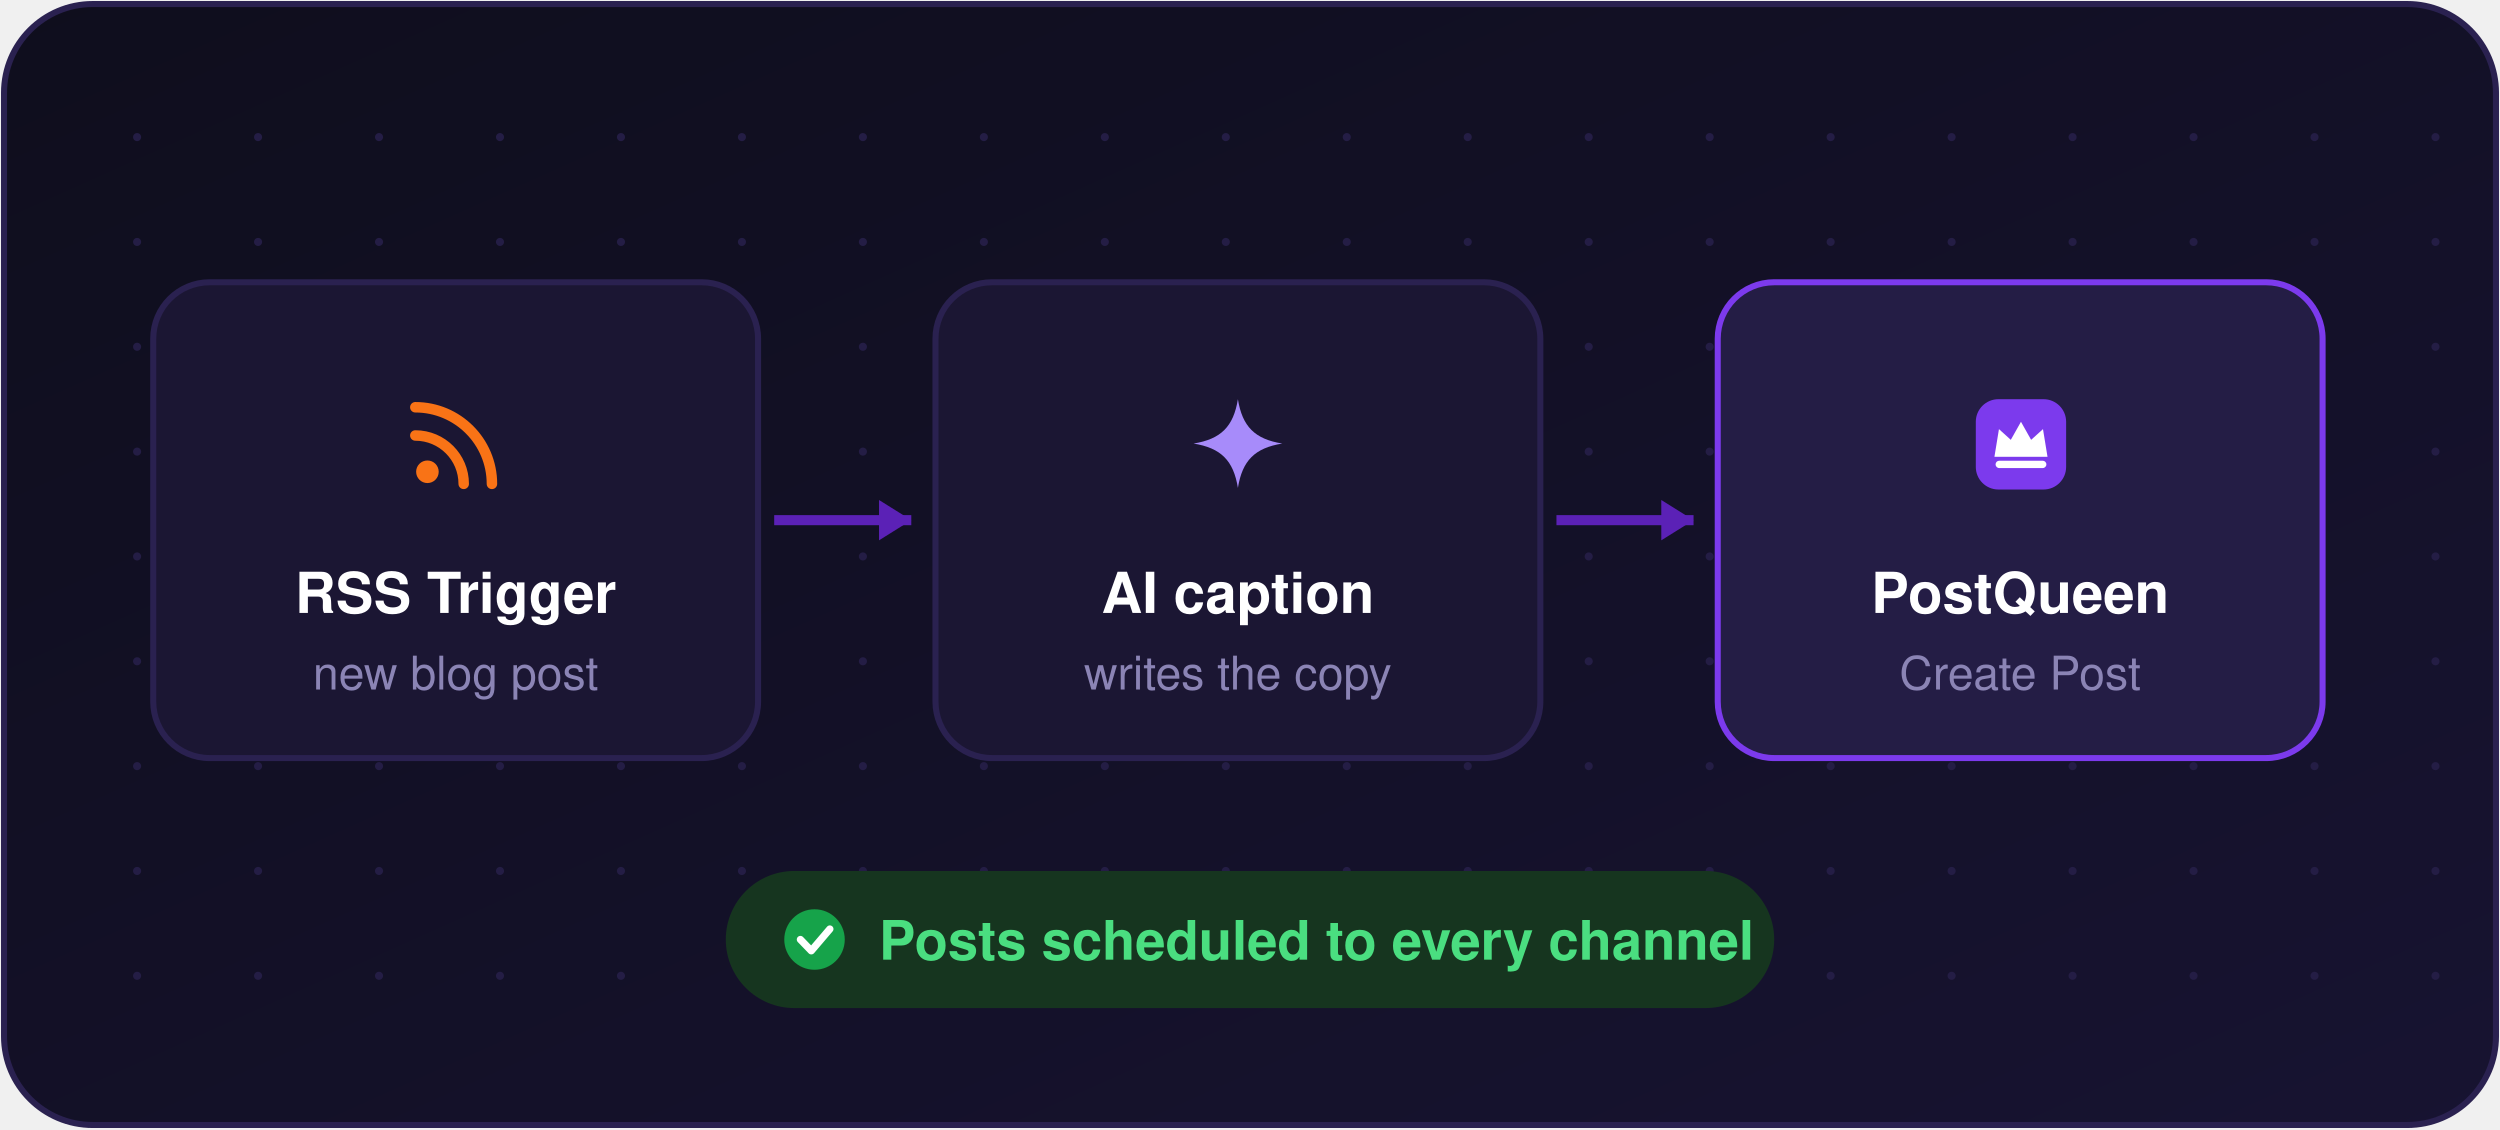
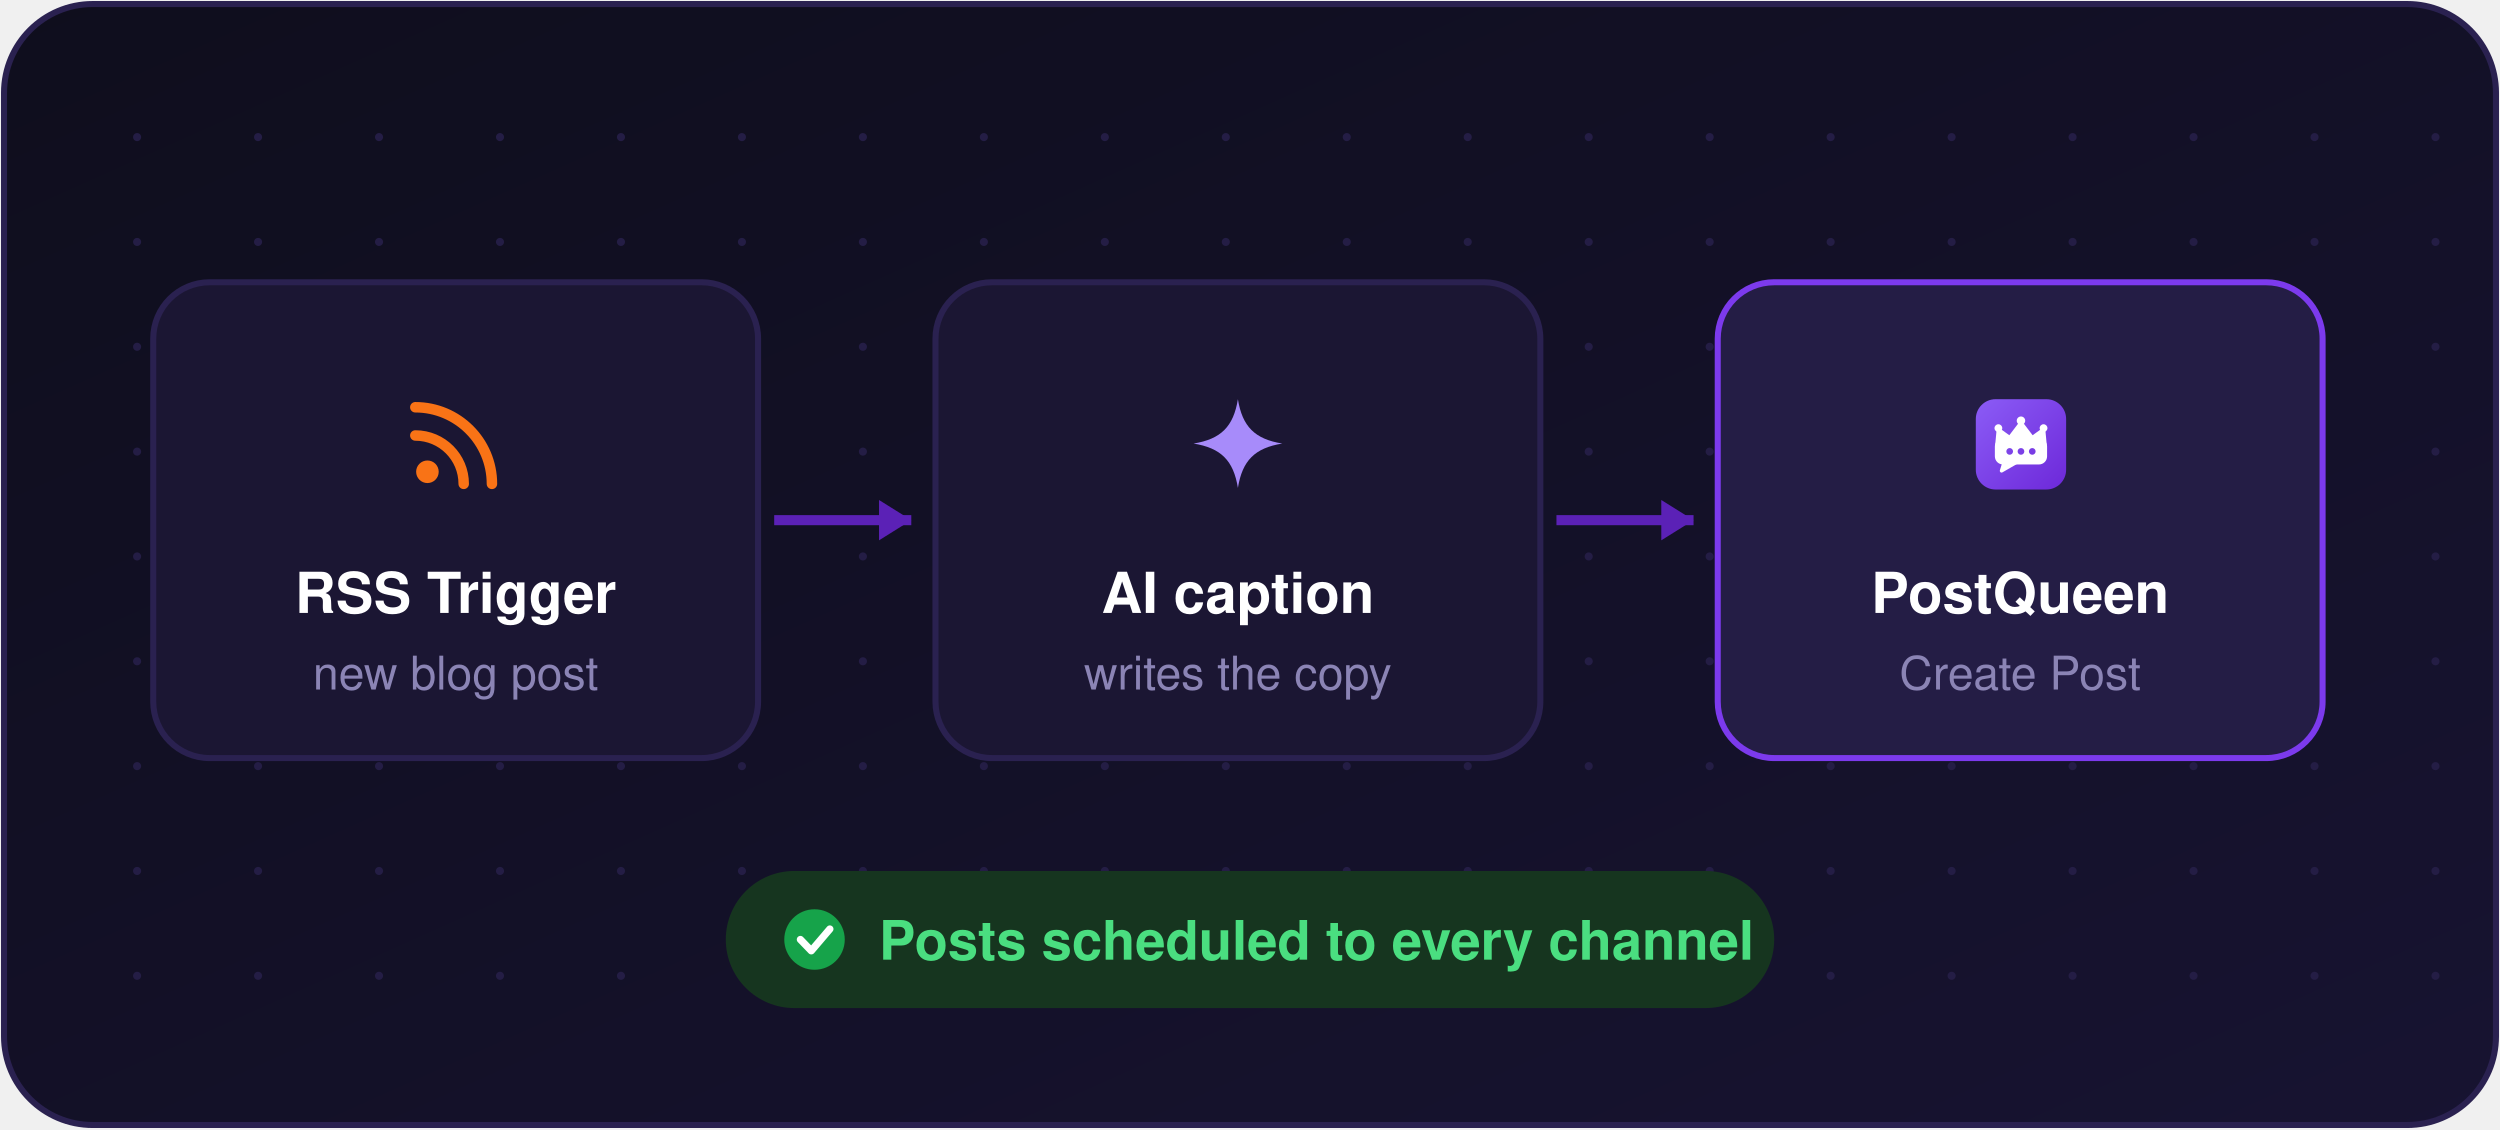
<svg xmlns="http://www.w3.org/2000/svg" width="620" height="280" viewBox="0 0 620 280" role="img" aria-label="n8n workflow: RSS trigger, AI caption, PostQueen Create Post, posts scheduled">
  <defs>
+     <linearGradient id="pqtile" gradientUnits="userSpaceOnUse" x1="0" y1="0" x2="512" y2="512">
+       <stop offset="0" stop-color="#8b5cf6" />
+       <stop offset="1" stop-color="#6d28d9" />
+     </linearGradient>
    <linearGradient id="bg" x1="0" y1="0" x2="1" y2="1">
      <stop offset="0" stop-color="#0f0e1d" />
      <stop offset="1" stop-color="#171331" />
    </linearGradient>
  </defs>
  <rect x="1" y="1" width="618" height="278" rx="22" fill="url(#bg)" stroke="#2a2150" stroke-width="1.5" />
  <circle cx="34" cy="34" r="1" fill="#241d45" />
  <circle cx="64" cy="34" r="1" fill="#241d45" />
  <circle cx="94" cy="34" r="1" fill="#241d45" />
  <circle cx="124" cy="34" r="1" fill="#241d45" />
  <circle cx="154" cy="34" r="1" fill="#241d45" />
  <circle cx="184" cy="34" r="1" fill="#241d45" />
  <circle cx="214" cy="34" r="1" fill="#241d45" />
  <circle cx="244" cy="34" r="1" fill="#241d45" />
  <circle cx="274" cy="34" r="1" fill="#241d45" />
  <circle cx="304" cy="34" r="1" fill="#241d45" />
  <circle cx="334" cy="34" r="1" fill="#241d45" />
  <circle cx="364" cy="34" r="1" fill="#241d45" />
  <circle cx="394" cy="34" r="1" fill="#241d45" />
  <circle cx="424" cy="34" r="1" fill="#241d45" />
  <circle cx="454" cy="34" r="1" fill="#241d45" />
  <circle cx="484" cy="34" r="1" fill="#241d45" />
  <circle cx="514" cy="34" r="1" fill="#241d45" />
  <circle cx="544" cy="34" r="1" fill="#241d45" />
  <circle cx="574" cy="34" r="1" fill="#241d45" />
  <circle cx="604" cy="34" r="1" fill="#241d45" />
  <circle cx="34" cy="60" r="1" fill="#241d45" />
  <circle cx="64" cy="60" r="1" fill="#241d45" />
  <circle cx="94" cy="60" r="1" fill="#241d45" />
  <circle cx="124" cy="60" r="1" fill="#241d45" />
  <circle cx="154" cy="60" r="1" fill="#241d45" />
  <circle cx="184" cy="60" r="1" fill="#241d45" />
  <circle cx="214" cy="60" r="1" fill="#241d45" />
  <circle cx="244" cy="60" r="1" fill="#241d45" />
  <circle cx="274" cy="60" r="1" fill="#241d45" />
  <circle cx="304" cy="60" r="1" fill="#241d45" />
  <circle cx="334" cy="60" r="1" fill="#241d45" />
  <circle cx="364" cy="60" r="1" fill="#241d45" />
  <circle cx="394" cy="60" r="1" fill="#241d45" />
  <circle cx="424" cy="60" r="1" fill="#241d45" />
  <circle cx="454" cy="60" r="1" fill="#241d45" />
  <circle cx="484" cy="60" r="1" fill="#241d45" />
  <circle cx="514" cy="60" r="1" fill="#241d45" />
  <circle cx="544" cy="60" r="1" fill="#241d45" />
  <circle cx="574" cy="60" r="1" fill="#241d45" />
  <circle cx="604" cy="60" r="1" fill="#241d45" />
  <circle cx="34" cy="86" r="1" fill="#241d45" />
  <circle cx="64" cy="86" r="1" fill="#241d45" />
  <circle cx="94" cy="86" r="1" fill="#241d45" />
  <circle cx="124" cy="86" r="1" fill="#241d45" />
  <circle cx="154" cy="86" r="1" fill="#241d45" />
  <circle cx="184" cy="86" r="1" fill="#241d45" />
  <circle cx="214" cy="86" r="1" fill="#241d45" />
  <circle cx="244" cy="86" r="1" fill="#241d45" />
  <circle cx="274" cy="86" r="1" fill="#241d45" />
  <circle cx="304" cy="86" r="1" fill="#241d45" />
  <circle cx="334" cy="86" r="1" fill="#241d45" />
  <circle cx="364" cy="86" r="1" fill="#241d45" />
  <circle cx="394" cy="86" r="1" fill="#241d45" />
  <circle cx="424" cy="86" r="1" fill="#241d45" />
  <circle cx="454" cy="86" r="1" fill="#241d45" />
  <circle cx="484" cy="86" r="1" fill="#241d45" />
  <circle cx="514" cy="86" r="1" fill="#241d45" />
  <circle cx="544" cy="86" r="1" fill="#241d45" />
  <circle cx="574" cy="86" r="1" fill="#241d45" />
  <circle cx="604" cy="86" r="1" fill="#241d45" />
  <circle cx="34" cy="112" r="1" fill="#241d45" />
  <circle cx="64" cy="112" r="1" fill="#241d45" />
  <circle cx="94" cy="112" r="1" fill="#241d45" />
  <circle cx="124" cy="112" r="1" fill="#241d45" />
  <circle cx="154" cy="112" r="1" fill="#241d45" />
  <circle cx="184" cy="112" r="1" fill="#241d45" />
  <circle cx="214" cy="112" r="1" fill="#241d45" />
  <circle cx="244" cy="112" r="1" fill="#241d45" />
  <circle cx="274" cy="112" r="1" fill="#241d45" />
  <circle cx="304" cy="112" r="1" fill="#241d45" />
  <circle cx="334" cy="112" r="1" fill="#241d45" />
  <circle cx="364" cy="112" r="1" fill="#241d45" />
  <circle cx="394" cy="112" r="1" fill="#241d45" />
  <circle cx="424" cy="112" r="1" fill="#241d45" />
  <circle cx="454" cy="112" r="1" fill="#241d45" />
  <circle cx="484" cy="112" r="1" fill="#241d45" />
  <circle cx="514" cy="112" r="1" fill="#241d45" />
  <circle cx="544" cy="112" r="1" fill="#241d45" />
  <circle cx="574" cy="112" r="1" fill="#241d45" />
  <circle cx="604" cy="112" r="1" fill="#241d45" />
  <circle cx="34" cy="138" r="1" fill="#241d45" />
  <circle cx="64" cy="138" r="1" fill="#241d45" />
  <circle cx="94" cy="138" r="1" fill="#241d45" />
  <circle cx="124" cy="138" r="1" fill="#241d45" />
  <circle cx="154" cy="138" r="1" fill="#241d45" />
  <circle cx="184" cy="138" r="1" fill="#241d45" />
  <circle cx="214" cy="138" r="1" fill="#241d45" />
  <circle cx="244" cy="138" r="1" fill="#241d45" />
  <circle cx="274" cy="138" r="1" fill="#241d45" />
  <circle cx="304" cy="138" r="1" fill="#241d45" />
  <circle cx="334" cy="138" r="1" fill="#241d45" />
  <circle cx="364" cy="138" r="1" fill="#241d45" />
  <circle cx="394" cy="138" r="1" fill="#241d45" />
  <circle cx="424" cy="138" r="1" fill="#241d45" />
  <circle cx="454" cy="138" r="1" fill="#241d45" />
  <circle cx="484" cy="138" r="1" fill="#241d45" />
  <circle cx="514" cy="138" r="1" fill="#241d45" />
  <circle cx="544" cy="138" r="1" fill="#241d45" />
  <circle cx="574" cy="138" r="1" fill="#241d45" />
  <circle cx="604" cy="138" r="1" fill="#241d45" />
  <circle cx="34" cy="164" r="1" fill="#241d45" />
  <circle cx="64" cy="164" r="1" fill="#241d45" />
  <circle cx="94" cy="164" r="1" fill="#241d45" />
  <circle cx="124" cy="164" r="1" fill="#241d45" />
  <circle cx="154" cy="164" r="1" fill="#241d45" />
  <circle cx="184" cy="164" r="1" fill="#241d45" />
  <circle cx="214" cy="164" r="1" fill="#241d45" />
  <circle cx="244" cy="164" r="1" fill="#241d45" />
  <circle cx="274" cy="164" r="1" fill="#241d45" />
  <circle cx="304" cy="164" r="1" fill="#241d45" />
  <circle cx="334" cy="164" r="1" fill="#241d45" />
  <circle cx="364" cy="164" r="1" fill="#241d45" />
  <circle cx="394" cy="164" r="1" fill="#241d45" />
  <circle cx="424" cy="164" r="1" fill="#241d45" />
  <circle cx="454" cy="164" r="1" fill="#241d45" />
  <circle cx="484" cy="164" r="1" fill="#241d45" />
  <circle cx="514" cy="164" r="1" fill="#241d45" />
  <circle cx="544" cy="164" r="1" fill="#241d45" />
  <circle cx="574" cy="164" r="1" fill="#241d45" />
  <circle cx="604" cy="164" r="1" fill="#241d45" />
  <circle cx="34" cy="190" r="1" fill="#241d45" />
  <circle cx="64" cy="190" r="1" fill="#241d45" />
  <circle cx="94" cy="190" r="1" fill="#241d45" />
  <circle cx="124" cy="190" r="1" fill="#241d45" />
  <circle cx="154" cy="190" r="1" fill="#241d45" />
  <circle cx="184" cy="190" r="1" fill="#241d45" />
  <circle cx="214" cy="190" r="1" fill="#241d45" />
  <circle cx="244" cy="190" r="1" fill="#241d45" />
  <circle cx="274" cy="190" r="1" fill="#241d45" />
  <circle cx="304" cy="190" r="1" fill="#241d45" />
  <circle cx="334" cy="190" r="1" fill="#241d45" />
  <circle cx="364" cy="190" r="1" fill="#241d45" />
  <circle cx="394" cy="190" r="1" fill="#241d45" />
  <circle cx="424" cy="190" r="1" fill="#241d45" />
  <circle cx="454" cy="190" r="1" fill="#241d45" />
  <circle cx="484" cy="190" r="1" fill="#241d45" />
  <circle cx="514" cy="190" r="1" fill="#241d45" />
  <circle cx="544" cy="190" r="1" fill="#241d45" />
  <circle cx="574" cy="190" r="1" fill="#241d45" />
  <circle cx="604" cy="190" r="1" fill="#241d45" />
  <circle cx="34" cy="216" r="1" fill="#241d45" />
  <circle cx="64" cy="216" r="1" fill="#241d45" />
  <circle cx="94" cy="216" r="1" fill="#241d45" />
  <circle cx="124" cy="216" r="1" fill="#241d45" />
  <circle cx="154" cy="216" r="1" fill="#241d45" />
  <circle cx="184" cy="216" r="1" fill="#241d45" />
  <circle cx="214" cy="216" r="1" fill="#241d45" />
  <circle cx="244" cy="216" r="1" fill="#241d45" />
  <circle cx="274" cy="216" r="1" fill="#241d45" />
  <circle cx="304" cy="216" r="1" fill="#241d45" />
  <circle cx="334" cy="216" r="1" fill="#241d45" />
  <circle cx="364" cy="216" r="1" fill="#241d45" />
  <circle cx="394" cy="216" r="1" fill="#241d45" />
  <circle cx="424" cy="216" r="1" fill="#241d45" />
  <circle cx="454" cy="216" r="1" fill="#241d45" />
  <circle cx="484" cy="216" r="1" fill="#241d45" />
  <circle cx="514" cy="216" r="1" fill="#241d45" />
  <circle cx="544" cy="216" r="1" fill="#241d45" />
  <circle cx="574" cy="216" r="1" fill="#241d45" />
  <circle cx="604" cy="216" r="1" fill="#241d45" />
  <circle cx="34" cy="242" r="1" fill="#241d45" />
  <circle cx="64" cy="242" r="1" fill="#241d45" />
  <circle cx="94" cy="242" r="1" fill="#241d45" />
  <circle cx="124" cy="242" r="1" fill="#241d45" />
  <circle cx="154" cy="242" r="1" fill="#241d45" />
  <circle cx="184" cy="242" r="1" fill="#241d45" />
  <circle cx="214" cy="242" r="1" fill="#241d45" />
  <circle cx="244" cy="242" r="1" fill="#241d45" />
  <circle cx="274" cy="242" r="1" fill="#241d45" />
  <circle cx="304" cy="242" r="1" fill="#241d45" />
  <circle cx="334" cy="242" r="1" fill="#241d45" />
  <circle cx="364" cy="242" r="1" fill="#241d45" />
  <circle cx="394" cy="242" r="1" fill="#241d45" />
  <circle cx="424" cy="242" r="1" fill="#241d45" />
  <circle cx="454" cy="242" r="1" fill="#241d45" />
  <circle cx="484" cy="242" r="1" fill="#241d45" />
  <circle cx="514" cy="242" r="1" fill="#241d45" />
  <circle cx="544" cy="242" r="1" fill="#241d45" />
  <circle cx="574" cy="242" r="1" fill="#241d45" />
  <circle cx="604" cy="242" r="1" fill="#241d45" />
  <rect x="38" y="70" width="150" height="118" rx="14" fill="#1b1633" stroke="#2a2150" stroke-width="1.5" />
  <g transform="translate(113,110)">
    <circle cx="-7" cy="7" r="2.8" fill="#f97316" />
    <path d="M-10,-2 A12,12 0 0 1 2,10" fill="none" stroke="#f97316" stroke-width="2.6" stroke-linecap="round" />
    <path d="M-10,-9 A19,19 0 0 1 9,10" fill="none" stroke="#f97316" stroke-width="2.6" stroke-linecap="round" />
  </g>
  <text x="113" y="152" text-anchor="middle" font-family="'Segoe UI',Helvetica,Arial,sans-serif" font-size="14" font-weight="700" fill="#ffffff">RSS Trigger</text>
  <text x="113" y="171" text-anchor="middle" font-family="'Segoe UI',Helvetica,Arial,sans-serif" font-size="11.5" fill="#8b84b5">new blog post</text>
  <line x1="192" y1="129" x2="226" y2="129" stroke="#5b21b6" stroke-width="2.5" />
  <path d="M226,129 L218,124 L218,134 Z" fill="#5b21b6" />
  <rect x="232" y="70" width="150" height="118" rx="14" fill="#1b1633" stroke="#2a2150" stroke-width="1.5" />
  <g transform="translate(307,110)">
    <path d="M0,-11 C1.1,-4.2 4.2,-1.1 11,0 C4.2,1.1 1.1,4.2 0,11 C-1.1,4.2 -4.2,1.1 -11,0 C-4.2,-1.1 -1.1,-4.2 0,-11 Z" fill="#a78bfa" />
  </g>
  <text x="307" y="152" text-anchor="middle" font-family="'Segoe UI',Helvetica,Arial,sans-serif" font-size="14" font-weight="700" fill="#ffffff">AI caption</text>
  <text x="307" y="171" text-anchor="middle" font-family="'Segoe UI',Helvetica,Arial,sans-serif" font-size="11.5" fill="#8b84b5">writes the copy</text>
  <line x1="386" y1="129" x2="420" y2="129" stroke="#5b21b6" stroke-width="2.5" />
  <path d="M420,129 L412,124 L412,134 Z" fill="#5b21b6" />
  <rect x="426" y="70" width="150" height="118" rx="14" fill="#241d45" stroke="#7c3aed" stroke-width="1.5" />
  <g transform="translate(501,110)">
    <g transform="translate(-11,-11) scale(0.7)">
-       <rect width="32" height="32" rx="8" fill="#7c3aed" />
-       <path d="M6.6 20.4 L8.2 10.6 L12.4 14.4 L16 8 L19.6 14.4 L23.8 10.6 L25.4 20.4 Z" fill="#ffffff" />
-       <rect x="7" y="21.8" width="18" height="2.6" rx="1.3" fill="#ffffff" />
+       <g transform="scale(0.0625)">
+         <rect width="512" height="512" rx="112" fill="url(#pqtile)" />
+         <path d="M120 258L128 172L192 218L256 134L320 218L384 172L392 258ZM162 354L146 406L226 360Z" fill="#ffffff" stroke="#ffffff" stroke-width="20" stroke-linejoin="round" />
+         <path d="M106 164A22 22 0 1 0 150 164A22 22 0 1 0 106 164ZM232 122A24 24 0 1 0 280 122A24 24 0 1 0 232 122ZM362 164A22 22 0 1 0 406 164A22 22 0 1 0 362 164ZM154 222H358A46 46 0 0 1 404 268V324A46 46 0 0 1 358 370H154A46 46 0 0 1 108 324V268A46 46 0 0 1 154 222ZM173 296A19 19 0 1 0 211 296A19 19 0 1 0 173 296ZM237 296A19 19 0 1 0 275 296A19 19 0 1 0 237 296ZM301 296A19 19 0 1 0 339 296A19 19 0 1 0 301 296Z" fill="#ffffff" fill-rule="evenodd" />
+       </g>
    </g>
  </g>
  <text x="501" y="152" text-anchor="middle" font-family="'Segoe UI',Helvetica,Arial,sans-serif" font-size="14" font-weight="700" fill="#ffffff">PostQueen</text>
  <text x="501" y="171" text-anchor="middle" font-family="'Segoe UI',Helvetica,Arial,sans-serif" font-size="11.5" fill="#8b84b5">Create Post</text>
  <rect x="180" y="216" width="260" height="34" rx="17" fill="#16351f" />
  <circle cx="202" cy="233" r="7.5" fill="#16a34a" />
  <path d="M198.5,233 L201.2,235.8 L205.8,230.4" stroke="#ffffff" stroke-width="1.8" fill="none" stroke-linecap="round" stroke-linejoin="round" />
  <text x="218" y="238" font-family="'Segoe UI',Helvetica,Arial,sans-serif" font-size="13.5" font-weight="600" fill="#4ade80">Posts scheduled to every channel</text>
</svg>
